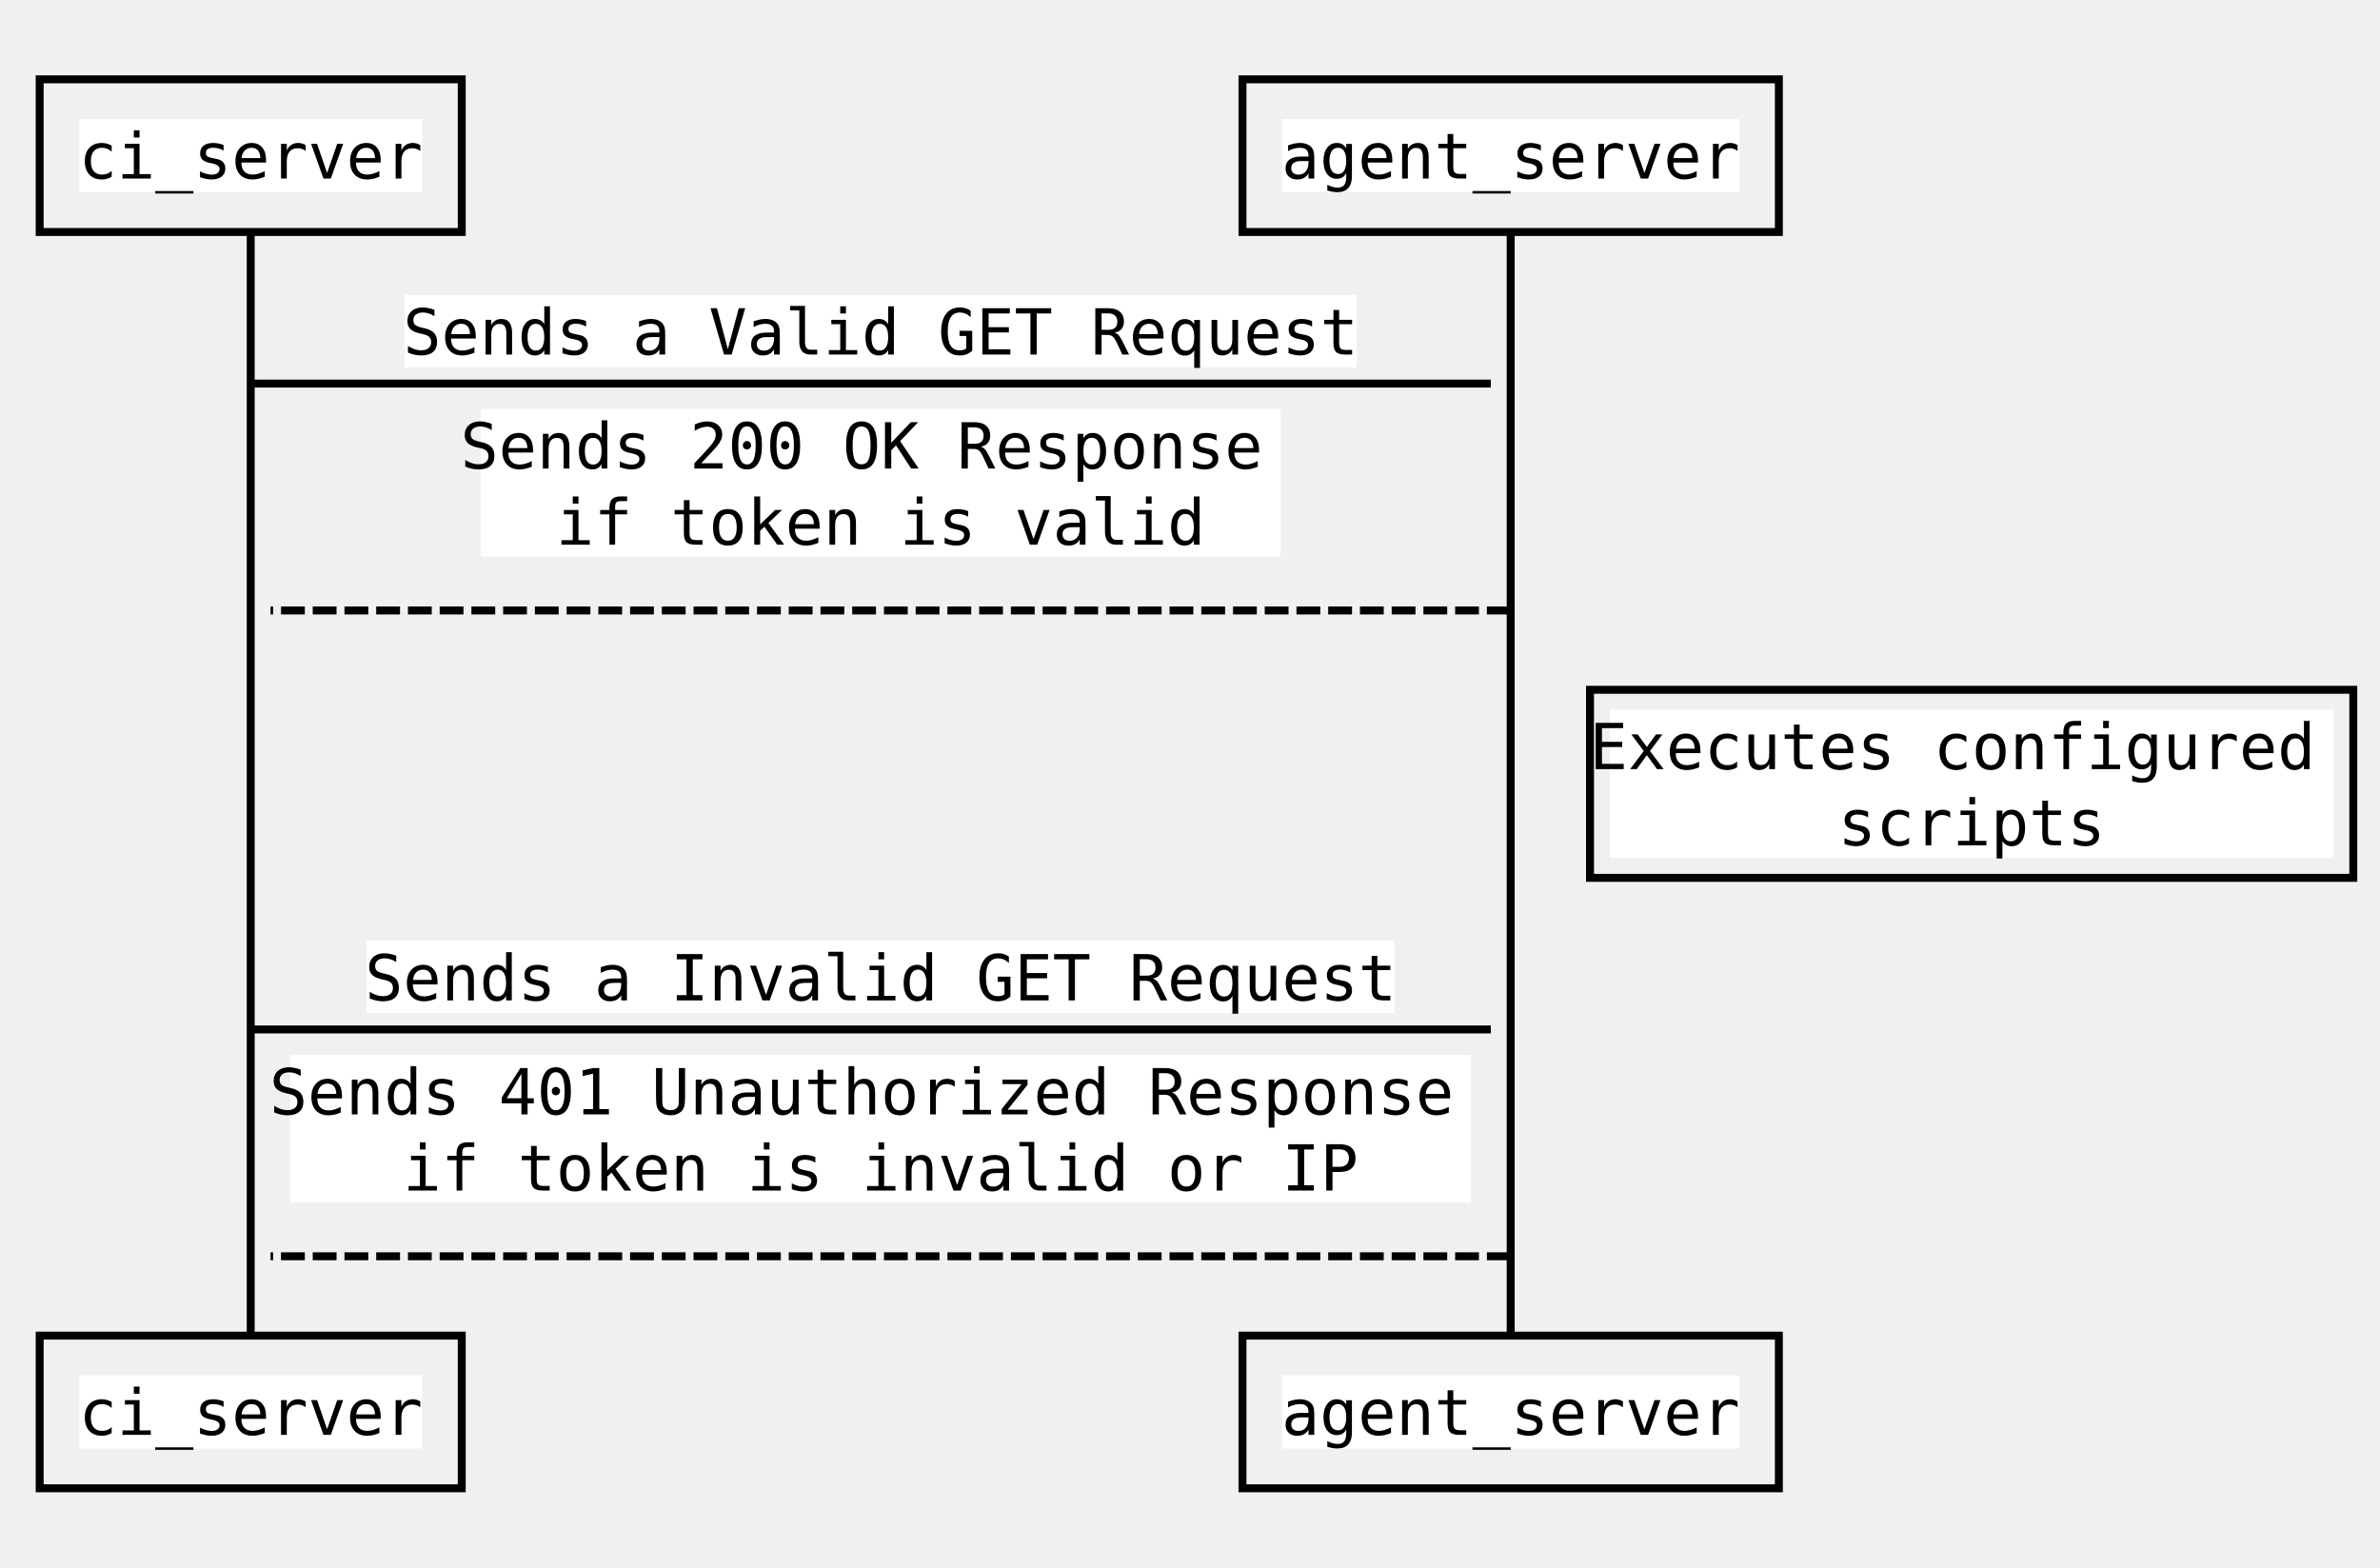
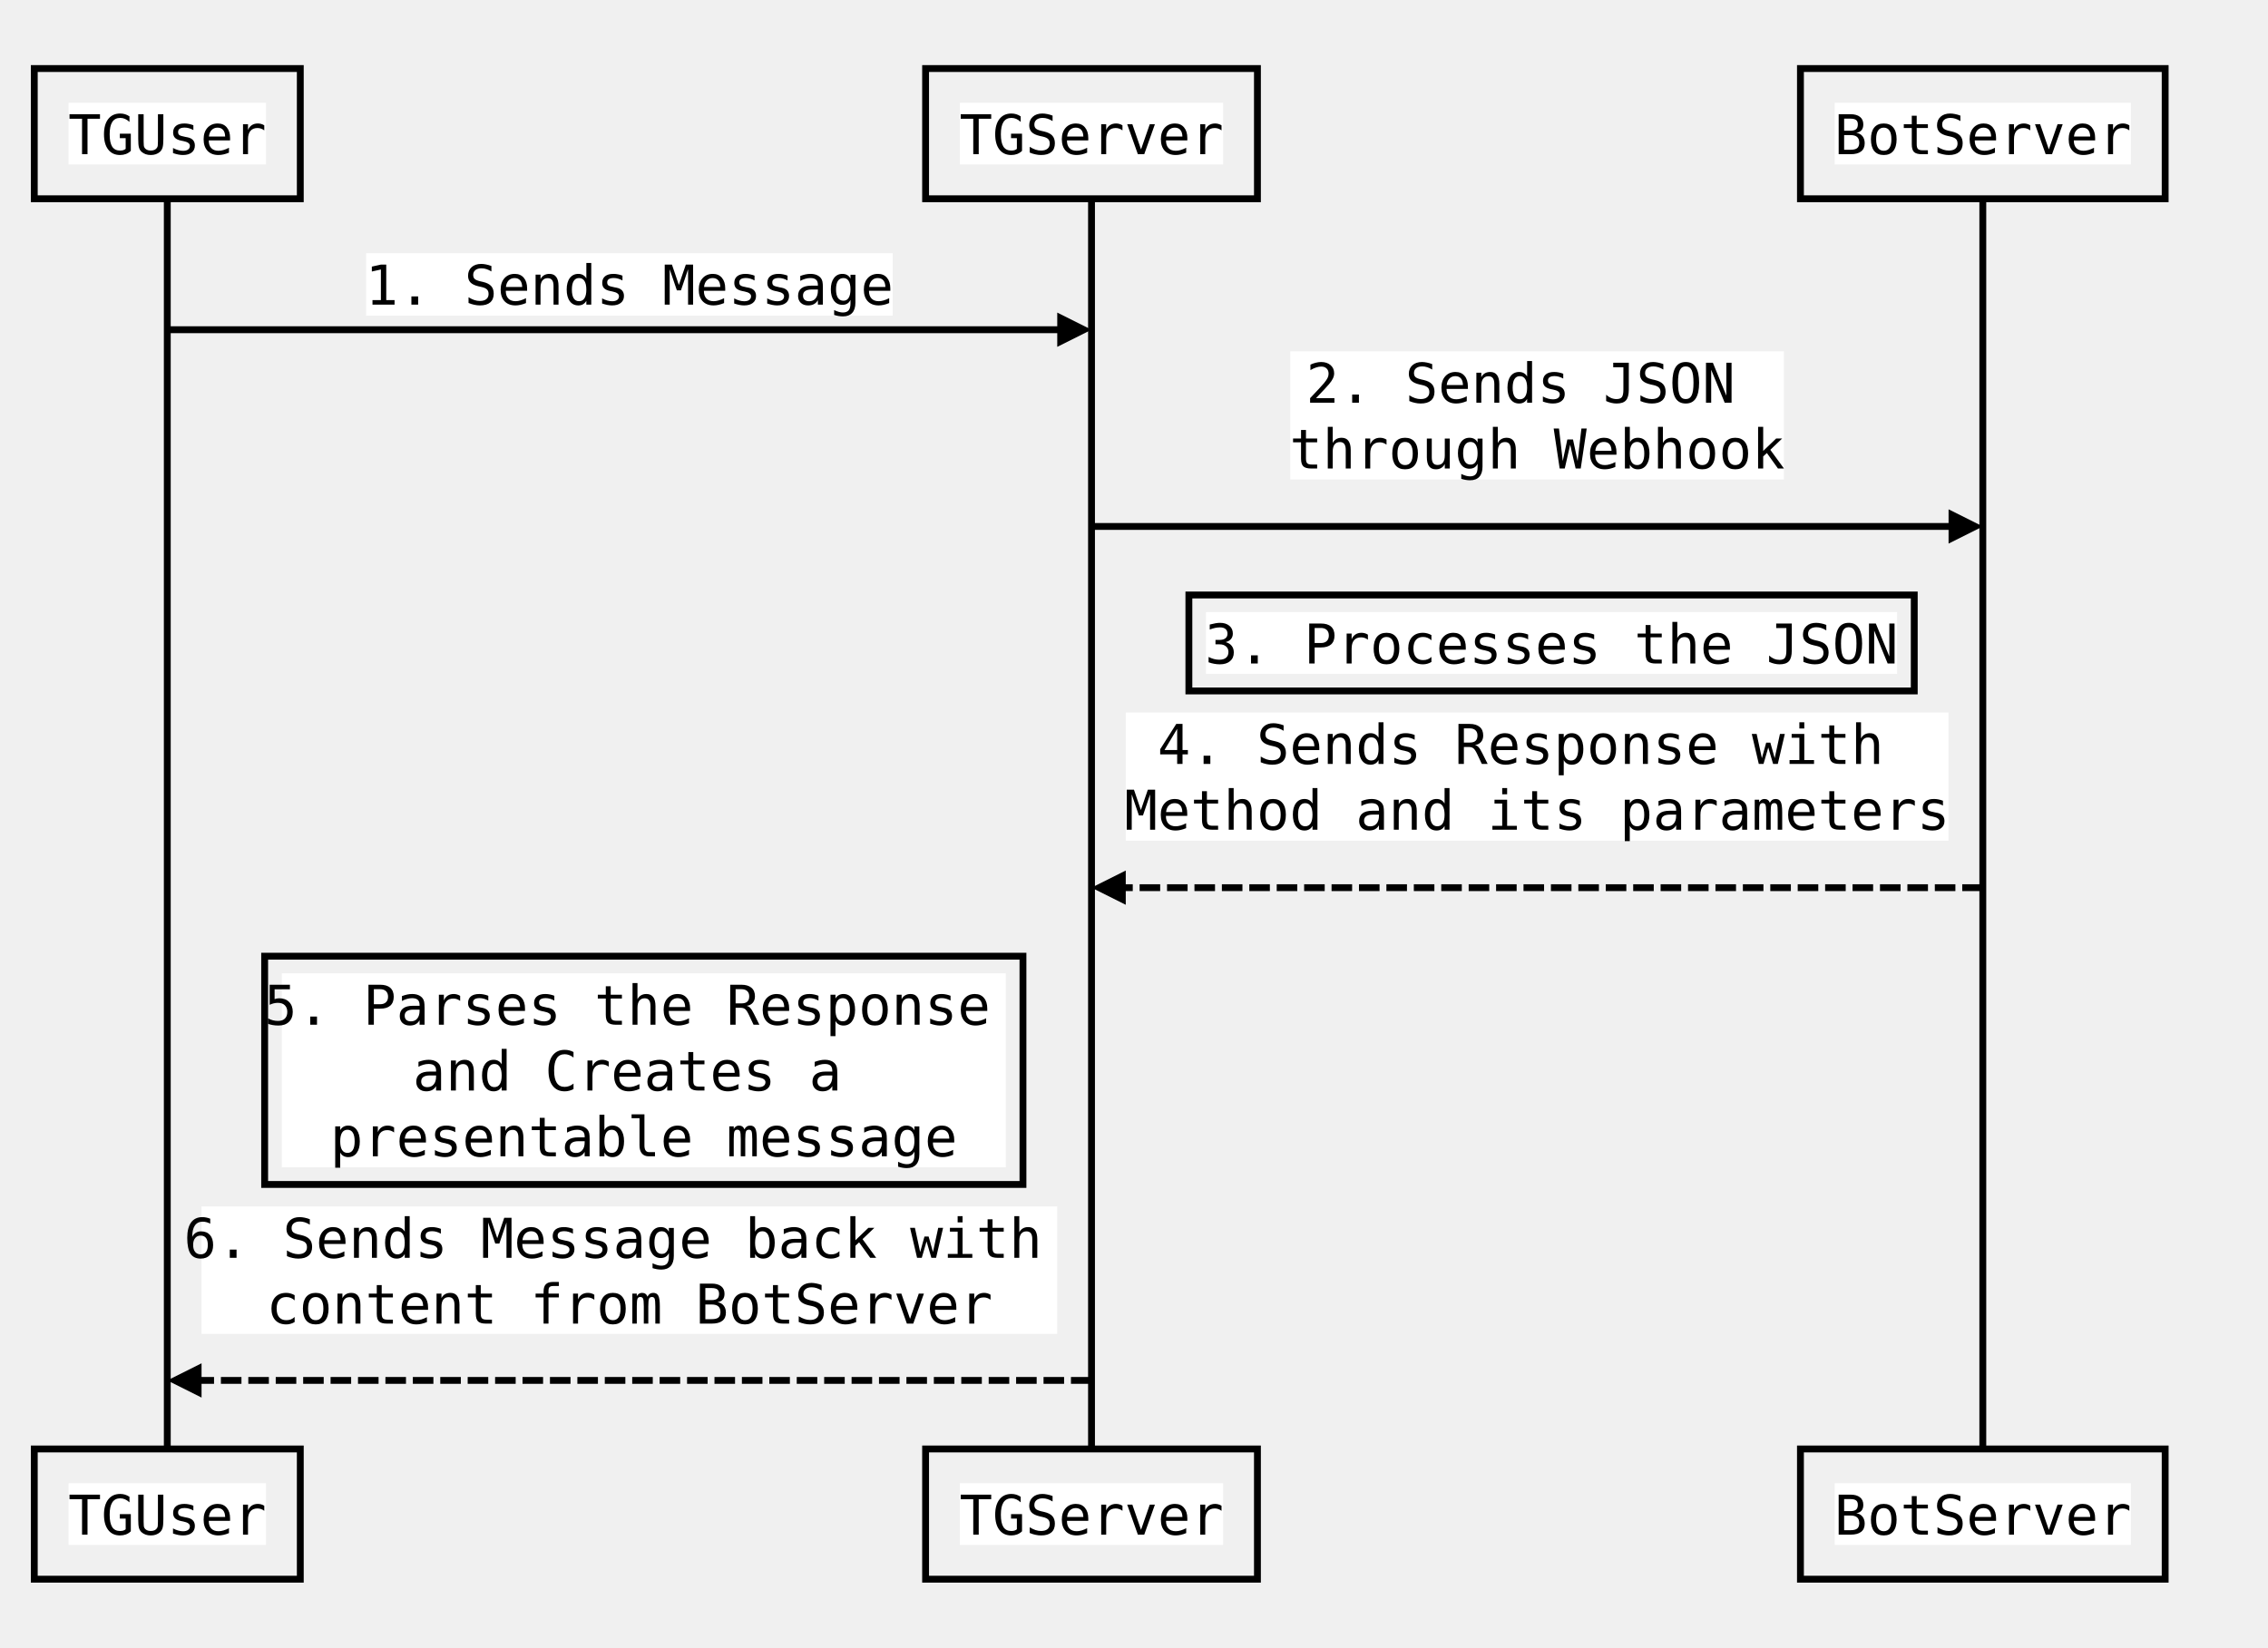
- <svg xmlns="http://www.w3.org/2000/svg" xmlns:xlink="http://www.w3.org/1999/xlink" height="395.188" version="1.1" width="600" style="overflow: hidden; position: relative; top: -0.484px; background-color: white">
+ <svg xmlns="http://www.w3.org/2000/svg" xmlns:xlink="http://www.w3.org/1999/xlink" height="480.828" version="1.1" width="661.68" style="overflow: hidden; position: relative;">
  <defs style="-webkit-tap-highlight-color: rgba(0, 0, 0, 0);">
-     <marker id="raphael-marker-endblock55-objnl45e" markerHeight="5" markerWidth="5" orient="auto" refX="2.5" refY="2.5" style="-webkit-tap-highlight-color: rgba(0, 0, 0, 0);">
+     <path stroke-linecap="round" d="M5,0 0,2.5 5,5z" id="raphael-marker-block" style="-webkit-tap-highlight-color: rgba(0, 0, 0, 0);" />
+     <marker id="raphael-marker-endblock55-objxuicv" markerHeight="5" markerWidth="5" orient="auto" refX="2.5" refY="2.5" style="-webkit-tap-highlight-color: rgba(0, 0, 0, 0);">
      <use xlink:href="#raphael-marker-block" transform="rotate(180 2.5 2.5) scale(1,1)" stroke-width="1" fill="#000" stroke="none" style="-webkit-tap-highlight-color: rgba(0, 0, 0, 0);">
            </use>
    </marker>
-     <marker id="raphael-marker-endblock55-objc4nxd" markerHeight="5" markerWidth="5" orient="auto" refX="2.5" refY="2.5" style="-webkit-tap-highlight-color: rgba(0, 0, 0, 0);">
+     <marker id="raphael-marker-endblock55-objxrxz5" markerHeight="5" markerWidth="5" orient="auto" refX="2.5" refY="2.5" style="-webkit-tap-highlight-color: rgba(0, 0, 0, 0);">
      <use xlink:href="#raphael-marker-block" transform="rotate(180 2.5 2.5) scale(1,1)" stroke-width="1" fill="#000" stroke="none" style="-webkit-tap-highlight-color: rgba(0, 0, 0, 0);">
            </use>
    </marker>
-     <marker id="raphael-marker-endblock55-obj5b9dn" markerHeight="5" markerWidth="5" orient="auto" refX="2.5" refY="2.5" style="-webkit-tap-highlight-color: rgba(0, 0, 0, 0);">
+     <marker id="raphael-marker-endblock55-objeu9x1" markerHeight="5" markerWidth="5" orient="auto" refX="2.5" refY="2.5" style="-webkit-tap-highlight-color: rgba(0, 0, 0, 0);">
      <use xlink:href="#raphael-marker-block" transform="rotate(180 2.5 2.5) scale(1,1)" stroke-width="1" fill="#000" stroke="none" style="-webkit-tap-highlight-color: rgba(0, 0, 0, 0);">
            </use>
    </marker>
-     <marker id="raphael-marker-endblock55-objq7ri4" markerHeight="5" markerWidth="5" orient="auto" refX="2.5" refY="2.5" style="-webkit-tap-highlight-color: rgba(0, 0, 0, 0);">
+     <marker id="raphael-marker-endblock55-objaos7n" markerHeight="5" markerWidth="5" orient="auto" refX="2.5" refY="2.5" style="-webkit-tap-highlight-color: rgba(0, 0, 0, 0);">
      <use xlink:href="#raphael-marker-block" transform="rotate(180 2.5 2.5) scale(1,1)" stroke-width="1" fill="#000" stroke="none" style="-webkit-tap-highlight-color: rgba(0, 0, 0, 0);">
            </use>
    </marker>
  </defs>
-   <rect x="10" y="20" width="106.406" height="38.484" rx="0" ry="0" fill="none" stroke="#000000" stroke-width="2" style="-webkit-tap-highlight-color: rgba(0, 0, 0, 0);">
+   <rect x="10" y="20" width="77.609" height="38" rx="0" ry="0" fill="none" stroke="#000000" stroke-width="2" style="-webkit-tap-highlight-color: rgba(0, 0, 0, 0);">
    </rect>
-   <rect x="19.984" y="30" width="86.406" height="18.484" rx="0" ry="0" fill="#ffffff" stroke="none" style="-webkit-tap-highlight-color: rgba(0, 0, 0, 0);">
+   <rect x="20" y="30" width="57.609" height="18" rx="0" ry="0" fill="#ffffff" stroke="none" style="-webkit-tap-highlight-color: rgba(0, 0, 0, 0);">
    </rect>
-   <text x="63.203" y="39.242" text-anchor="middle" font-family="Andale Mono, monospace" font-size="16px" stroke="none" fill="#000000" style="-webkit-tap-highlight-color: rgba(0, 0, 0, 0); text-anchor: middle; font-family: &quot;Andale Mono&quot;, monospace; font-size: 16px;">
-     <tspan dy="5.766" style="-webkit-tap-highlight-color: rgba(0, 0, 0, 0);">ci_server</tspan>
+   <text x="48.805" y="39" text-anchor="middle" font-family="Andale Mono, monospace" font-size="16px" stroke="none" fill="#000000" style="-webkit-tap-highlight-color: rgba(0, 0, 0, 0); text-anchor: middle; font-family: &quot;Andale Mono&quot;, monospace; font-size: 16px;">
+     <tspan dy="6" style="-webkit-tap-highlight-color: rgba(0, 0, 0, 0);">TGUser</tspan>
  </text>
-   <rect x="10" y="336.703" width="106.406" height="38.484" rx="0" ry="0" fill="none" stroke="#000000" stroke-width="2" style="-webkit-tap-highlight-color: rgba(0, 0, 0, 0);">
+   <rect x="10" y="422.828" width="77.609" height="38" rx="0" ry="0" fill="none" stroke="#000000" stroke-width="2" style="-webkit-tap-highlight-color: rgba(0, 0, 0, 0);">
    </rect>
-   <rect x="19.984" y="346.703" width="86.406" height="18.484" rx="0" ry="0" fill="#ffffff" stroke="none" style="-webkit-tap-highlight-color: rgba(0, 0, 0, 0);">
+   <rect x="20" y="432.828" width="57.609" height="18" rx="0" ry="0" fill="#ffffff" stroke="none" style="-webkit-tap-highlight-color: rgba(0, 0, 0, 0);">
    </rect>
-   <text x="63.203" y="355.945" text-anchor="middle" font-family="Andale Mono, monospace" font-size="16px" stroke="none" fill="#000000" style="-webkit-tap-highlight-color: rgba(0, 0, 0, 0); text-anchor: middle; font-family: &quot;Andale Mono&quot;, monospace; font-size: 16px;">
-     <tspan dy="5.766" style="-webkit-tap-highlight-color: rgba(0, 0, 0, 0);">ci_server</tspan>
+   <text x="48.805" y="441.828" text-anchor="middle" font-family="Andale Mono, monospace" font-size="16px" stroke="none" fill="#000000" style="-webkit-tap-highlight-color: rgba(0, 0, 0, 0); text-anchor: middle; font-family: &quot;Andale Mono&quot;, monospace; font-size: 16px;">
+     <tspan dy="6" style="-webkit-tap-highlight-color: rgba(0, 0, 0, 0);">TGUser</tspan>
  </text>
-   <path fill="none" stroke="#000000" d="M63.203,58.484L63.203,336.703" stroke-width="2" style="-webkit-tap-highlight-color: rgba(0, 0, 0, 0);">
+   <path fill="none" stroke="#000000" d="M48.805,58L48.805,422.828" stroke-width="2" style="-webkit-tap-highlight-color: rgba(0, 0, 0, 0);">
    </path>
-   <rect x="313.234" y="20" width="135.219" height="38.484" rx="0" ry="0" fill="none" stroke="#000000" stroke-width="2" style="-webkit-tap-highlight-color: rgba(0, 0, 0, 0);">
+   <rect x="270.039" y="20" width="96.812" height="38" rx="0" ry="0" fill="none" stroke="#000000" stroke-width="2" style="-webkit-tap-highlight-color: rgba(0, 0, 0, 0);">
    </rect>
-   <rect x="323.234" y="30" width="115.219" height="18.484" rx="0" ry="0" fill="#ffffff" stroke="none" style="-webkit-tap-highlight-color: rgba(0, 0, 0, 0);">
+   <rect x="280.031" y="30" width="76.812" height="18" rx="0" ry="0" fill="#ffffff" stroke="none" style="-webkit-tap-highlight-color: rgba(0, 0, 0, 0);">
    </rect>
-   <text x="380.844" y="39.242" text-anchor="middle" font-family="Andale Mono, monospace" font-size="16px" stroke="none" fill="#000000" style="-webkit-tap-highlight-color: rgba(0, 0, 0, 0); text-anchor: middle; font-family: &quot;Andale Mono&quot;, monospace; font-size: 16px;">
-     <tspan dy="5.766" style="-webkit-tap-highlight-color: rgba(0, 0, 0, 0);">agent_server</tspan>
+   <text x="318.445" y="39" text-anchor="middle" font-family="Andale Mono, monospace" font-size="16px" stroke="none" fill="#000000" style="-webkit-tap-highlight-color: rgba(0, 0, 0, 0); text-anchor: middle; font-family: &quot;Andale Mono&quot;, monospace; font-size: 16px;">
+     <tspan dy="6" style="-webkit-tap-highlight-color: rgba(0, 0, 0, 0);">TGServer</tspan>
  </text>
-   <rect x="313.234" y="336.703" width="135.219" height="38.484" rx="0" ry="0" fill="none" stroke="#000000" stroke-width="2" style="-webkit-tap-highlight-color: rgba(0, 0, 0, 0);">
+   <rect x="270.039" y="422.828" width="96.812" height="38" rx="0" ry="0" fill="none" stroke="#000000" stroke-width="2" style="-webkit-tap-highlight-color: rgba(0, 0, 0, 0);">
    </rect>
-   <rect x="323.234" y="346.703" width="115.219" height="18.484" rx="0" ry="0" fill="#ffffff" stroke="none" style="-webkit-tap-highlight-color: rgba(0, 0, 0, 0);">
+   <rect x="280.031" y="432.828" width="76.812" height="18" rx="0" ry="0" fill="#ffffff" stroke="none" style="-webkit-tap-highlight-color: rgba(0, 0, 0, 0);">
    </rect>
-   <text x="380.844" y="355.945" text-anchor="middle" font-family="Andale Mono, monospace" font-size="16px" stroke="none" fill="#000000" style="-webkit-tap-highlight-color: rgba(0, 0, 0, 0); text-anchor: middle; font-family: &quot;Andale Mono&quot;, monospace; font-size: 16px;">
-     <tspan dy="5.766" style="-webkit-tap-highlight-color: rgba(0, 0, 0, 0);">agent_server</tspan>
+   <text x="318.445" y="441.828" text-anchor="middle" font-family="Andale Mono, monospace" font-size="16px" stroke="none" fill="#000000" style="-webkit-tap-highlight-color: rgba(0, 0, 0, 0); text-anchor: middle; font-family: &quot;Andale Mono&quot;, monospace; font-size: 16px;">
+     <tspan dy="6" style="-webkit-tap-highlight-color: rgba(0, 0, 0, 0);">TGServer</tspan>
  </text>
-   <path fill="none" stroke="#000000" d="M380.844,58.484L380.844,336.703" stroke-width="2" style="-webkit-tap-highlight-color: rgba(0, 0, 0, 0);">
+   <path fill="none" stroke="#000000" d="M318.445,58L318.445,422.828" stroke-width="2" style="-webkit-tap-highlight-color: rgba(0, 0, 0, 0);">
    </path>
-   <rect x="102" y="74.375" width="240.031" height="18.219" rx="0" ry="0" fill="#ffffff" stroke="none" style="-webkit-tap-highlight-color: rgba(0, 0, 0, 0);">
+   <rect x="525.273" y="20" width="106.406" height="38" rx="0" ry="0" fill="none" stroke="#000000" stroke-width="2" style="-webkit-tap-highlight-color: rgba(0, 0, 0, 0);">
    </rect>
-   <text x="222.023" y="83.484" text-anchor="middle" font-family="Andale Mono, monospace" font-size="16px" stroke="none" fill="#000000" style="-webkit-tap-highlight-color: rgba(0, 0, 0, 0); text-anchor: middle; font-family: &quot;Andale Mono&quot;, monospace; font-size: 16px;">
-     <tspan dy="5.891" style="-webkit-tap-highlight-color: rgba(0, 0, 0, 0);">Sends a Valid GET Request</tspan>
+   <rect x="535.266" y="30" width="86.406" height="18" rx="0" ry="0" fill="#ffffff" stroke="none" style="-webkit-tap-highlight-color: rgba(0, 0, 0, 0);">
+     </rect>
+   <text x="578.477" y="39" text-anchor="middle" font-family="Andale Mono, monospace" font-size="16px" stroke="none" fill="#000000" style="-webkit-tap-highlight-color: rgba(0, 0, 0, 0); text-anchor: middle; font-family: &quot;Andale Mono&quot;, monospace; font-size: 16px;">
+     <tspan dy="6" style="-webkit-tap-highlight-color: rgba(0, 0, 0, 0);">BotServer</tspan>
  </text>
-   <path fill="none" stroke="#000000" d="M63.203,96.703C63.203,96.703,335.372,96.703,375.838,96.703" stroke-width="2" marker-end="url(#raphael-marker-endblock55-objnl45e)" stroke-dasharray="none" style="-webkit-tap-highlight-color: rgba(0, 0, 0, 0);">
+   <rect x="525.273" y="422.828" width="106.406" height="38" rx="0" ry="0" fill="none" stroke="#000000" stroke-width="2" style="-webkit-tap-highlight-color: rgba(0, 0, 0, 0);">
+     </rect>
+   <rect x="535.266" y="432.828" width="86.406" height="18" rx="0" ry="0" fill="#ffffff" stroke="none" style="-webkit-tap-highlight-color: rgba(0, 0, 0, 0);">
+     </rect>
+   <text x="578.477" y="441.828" text-anchor="middle" font-family="Andale Mono, monospace" font-size="16px" stroke="none" fill="#000000" style="-webkit-tap-highlight-color: rgba(0, 0, 0, 0); text-anchor: middle; font-family: &quot;Andale Mono&quot;, monospace; font-size: 16px;">
+     <tspan dy="6" style="-webkit-tap-highlight-color: rgba(0, 0, 0, 0);">BotServer</tspan>
+   </text>
+   <path fill="none" stroke="#000000" d="M578.477,58L578.477,422.828" stroke-width="2" style="-webkit-tap-highlight-color: rgba(0, 0, 0, 0);">
    </path>
-   <rect x="121.203" y="103.109" width="201.625" height="37.188" rx="0" ry="0" fill="#ffffff" stroke="none" style="-webkit-tap-highlight-color: rgba(0, 0, 0, 0);">
+   <rect x="106.812" y="73.891" width="153.625" height="18.219" rx="0" ry="0" fill="#ffffff" stroke="none" style="-webkit-tap-highlight-color: rgba(0, 0, 0, 0);">
    </rect>
-   <text x="222.023" y="121.703" text-anchor="middle" font-family="Andale Mono, monospace" font-size="16px" stroke="none" fill="#000000" style="-webkit-tap-highlight-color: rgba(0, 0, 0, 0); text-anchor: middle; font-family: &quot;Andale Mono&quot;, monospace; font-size: 16px;">
-     <tspan dy="-3.594" style="-webkit-tap-highlight-color: rgba(0, 0, 0, 0);">Sends 200 OK Response</tspan>
-     <tspan dy="19.2" x="222.023" style="-webkit-tap-highlight-color: rgba(0, 0, 0, 0);">if token is valid</tspan>
+   <text x="183.625" y="83" text-anchor="middle" font-family="Andale Mono, monospace" font-size="16px" stroke="none" fill="#000000" style="-webkit-tap-highlight-color: rgba(0, 0, 0, 0); text-anchor: middle; font-family: &quot;Andale Mono&quot;, monospace; font-size: 16px;">
+     <tspan dy="5.891" style="-webkit-tap-highlight-color: rgba(0, 0, 0, 0);">1. Sends Message</tspan>
  </text>
-   <path fill="none" stroke="#000000" d="M380.844,153.891C380.844,153.891,108.675,153.891,68.208,153.891" stroke-width="2" marker-end="url(#raphael-marker-endblock55-objc4nxd)" stroke-dasharray="6,2" style="-webkit-tap-highlight-color: rgba(0, 0, 0, 0);">
+   <path fill="none" stroke="#000000" d="M48.805,96.219C48.805,96.219,276.627,96.219,313.447,96.219" stroke-width="2" marker-end="url(#raphael-marker-endblock55-objxuicv)" stroke-dasharray="none" style="-webkit-tap-highlight-color: rgba(0, 0, 0, 0);">
    </path>
-   <rect x="400.844" y="173.891" width="192.422" height="47.406" rx="0" ry="0" fill="none" stroke="#000000" stroke-width="2" style="-webkit-tap-highlight-color: rgba(0, 0, 0, 0);">
+   <rect x="376.438" y="102.516" width="144.016" height="37.406" rx="0" ry="0" fill="#ffffff" stroke="none" style="-webkit-tap-highlight-color: rgba(0, 0, 0, 0);">
    </rect>
-   <rect x="405.828" y="178.891" width="182.422" height="37.406" rx="0" ry="0" fill="#ffffff" stroke="none" style="-webkit-tap-highlight-color: rgba(0, 0, 0, 0);">
+   <text x="448.461" y="121.219" text-anchor="middle" font-family="Andale Mono, monospace" font-size="16px" stroke="none" fill="#000000" style="-webkit-tap-highlight-color: rgba(0, 0, 0, 0); text-anchor: middle; font-family: &quot;Andale Mono&quot;, monospace; font-size: 16px;">
+     <tspan dy="-3.703" style="-webkit-tap-highlight-color: rgba(0, 0, 0, 0);">2. Sends JSON</tspan>
+     <tspan dy="19.2" x="448.461" style="-webkit-tap-highlight-color: rgba(0, 0, 0, 0);">through Webhook</tspan>
+   </text>
+   <path fill="none" stroke="#000000" d="M318.445,153.625C318.445,153.625,537.448,153.625,573.486,153.625" stroke-width="2" marker-end="url(#raphael-marker-endblock55-objxrxz5)" stroke-dasharray="none" style="-webkit-tap-highlight-color: rgba(0, 0, 0, 0);">
+     </path>
+   <rect x="346.852" y="173.625" width="211.625" height="28" rx="0" ry="0" fill="none" stroke="#000000" stroke-width="2" style="-webkit-tap-highlight-color: rgba(0, 0, 0, 0);">
    </rect>
-   <text x="497.055" y="197.594" text-anchor="middle" font-family="Andale Mono, monospace" font-size="16px" stroke="none" fill="#000000" style="-webkit-tap-highlight-color: rgba(0, 0, 0, 0); text-anchor: middle; font-family: &quot;Andale Mono&quot;, monospace; font-size: 16px;">
-     <tspan dy="-3.703" style="-webkit-tap-highlight-color: rgba(0, 0, 0, 0);">Executes configured</tspan>
-     <tspan dy="19.2" x="497.055" style="-webkit-tap-highlight-color: rgba(0, 0, 0, 0);">scripts</tspan>
+   <rect x="351.844" y="178.625" width="201.625" height="18" rx="0" ry="0" fill="#ffffff" stroke="none" style="-webkit-tap-highlight-color: rgba(0, 0, 0, 0);">
+     </rect>
+   <text x="452.664" y="187.625" text-anchor="middle" font-family="Andale Mono, monospace" font-size="16px" stroke="none" fill="#000000" style="-webkit-tap-highlight-color: rgba(0, 0, 0, 0); text-anchor: middle; font-family: &quot;Andale Mono&quot;, monospace; font-size: 16px;">
+     <tspan dy="6" style="-webkit-tap-highlight-color: rgba(0, 0, 0, 0);">3. Processes the JSON</tspan>
  </text>
-   <rect x="92.391" y="237.188" width="259.234" height="18.219" rx="0" ry="0" fill="#ffffff" stroke="none" style="-webkit-tap-highlight-color: rgba(0, 0, 0, 0);">
+   <rect x="328.438" y="207.922" width="240.031" height="37.406" rx="0" ry="0" fill="#ffffff" stroke="none" style="-webkit-tap-highlight-color: rgba(0, 0, 0, 0);">
    </rect>
-   <text x="222.023" y="246.297" text-anchor="middle" font-family="Andale Mono, monospace" font-size="16px" stroke="none" fill="#000000" style="-webkit-tap-highlight-color: rgba(0, 0, 0, 0); text-anchor: middle; font-family: &quot;Andale Mono&quot;, monospace; font-size: 16px;">
-     <tspan dy="5.891" style="-webkit-tap-highlight-color: rgba(0, 0, 0, 0);">Sends a Invalid GET Request</tspan>
+   <text x="448.461" y="226.625" text-anchor="middle" font-family="Andale Mono, monospace" font-size="16px" stroke="none" fill="#000000" style="-webkit-tap-highlight-color: rgba(0, 0, 0, 0); text-anchor: middle; font-family: &quot;Andale Mono&quot;, monospace; font-size: 16px;">
+     <tspan dy="-3.703" style="-webkit-tap-highlight-color: rgba(0, 0, 0, 0);">4. Sends Response with</tspan>
+     <tspan dy="19.2" x="448.461" style="-webkit-tap-highlight-color: rgba(0, 0, 0, 0);">Method and its parameters</tspan>
  </text>
-   <path fill="none" stroke="#000000" d="M63.203,259.516C63.203,259.516,335.372,259.516,375.838,259.516" stroke-width="2" marker-end="url(#raphael-marker-endblock55-obj5b9dn)" stroke-dasharray="none" style="-webkit-tap-highlight-color: rgba(0, 0, 0, 0);">
+   <path fill="none" stroke="#000000" d="M578.477,259.031C578.477,259.031,359.473,259.031,323.436,259.031" stroke-width="2" marker-end="url(#raphael-marker-endblock55-objeu9x1)" stroke-dasharray="6,2" style="-webkit-tap-highlight-color: rgba(0, 0, 0, 0);">
    </path>
-   <rect x="73.188" y="265.922" width="297.641" height="37.188" rx="0" ry="0" fill="#ffffff" stroke="none" style="-webkit-tap-highlight-color: rgba(0, 0, 0, 0);">
+   <rect x="77.211" y="279.031" width="221.234" height="66.609" rx="0" ry="0" fill="none" stroke="#000000" stroke-width="2" style="-webkit-tap-highlight-color: rgba(0, 0, 0, 0);">
    </rect>
-   <text x="222.023" y="284.516" text-anchor="middle" font-family="Andale Mono, monospace" font-size="16px" stroke="none" fill="#000000" style="-webkit-tap-highlight-color: rgba(0, 0, 0, 0); text-anchor: middle; font-family: &quot;Andale Mono&quot;, monospace; font-size: 16px;">
-     <tspan dy="-3.594" style="-webkit-tap-highlight-color: rgba(0, 0, 0, 0);">Sends 401 Unauthorized Response</tspan>
-     <tspan dy="19.2" x="222.023" style="-webkit-tap-highlight-color: rgba(0, 0, 0, 0);">if token is invalid or IP</tspan>
+   <rect x="82.203" y="284.031" width="211.234" height="56.609" rx="0" ry="0" fill="#ffffff" stroke="none" style="-webkit-tap-highlight-color: rgba(0, 0, 0, 0);">
+     </rect>
+   <text x="187.828" y="312.336" text-anchor="middle" font-family="Andale Mono, monospace" font-size="16px" stroke="none" fill="#000000" style="-webkit-tap-highlight-color: rgba(0, 0, 0, 0); text-anchor: middle; font-family: &quot;Andale Mono&quot;, monospace; font-size: 16px;">
+     <tspan dy="-13.305" style="-webkit-tap-highlight-color: rgba(0, 0, 0, 0);">5. Parses the Response</tspan>
+     <tspan dy="19.2" x="187.828" style="-webkit-tap-highlight-color: rgba(0, 0, 0, 0);">and Creates a</tspan>
+     <tspan dy="19.2" x="187.828" style="-webkit-tap-highlight-color: rgba(0, 0, 0, 0);">presentable message</tspan>
  </text>
-   <path fill="none" stroke="#000000" d="M380.844,316.703C380.844,316.703,108.675,316.703,68.208,316.703" stroke-width="2" marker-end="url(#raphael-marker-endblock55-objq7ri4)" stroke-dasharray="6,2" style="-webkit-tap-highlight-color: rgba(0, 0, 0, 0);">
+   <rect x="58.797" y="352.047" width="249.641" height="37.188" rx="0" ry="0" fill="#ffffff" stroke="none" style="-webkit-tap-highlight-color: rgba(0, 0, 0, 0);">
+     </rect>
+   <text x="183.625" y="370.641" text-anchor="middle" font-family="Andale Mono, monospace" font-size="16px" stroke="none" fill="#000000" style="-webkit-tap-highlight-color: rgba(0, 0, 0, 0); text-anchor: middle; font-family: &quot;Andale Mono&quot;, monospace; font-size: 16px;">
+     <tspan dy="-3.594" style="-webkit-tap-highlight-color: rgba(0, 0, 0, 0);">6. Sends Message back with</tspan>
+     <tspan dy="19.2" x="183.625" style="-webkit-tap-highlight-color: rgba(0, 0, 0, 0);">content from BotServer</tspan>
+   </text>
+   <path fill="none" stroke="#000000" d="M318.445,402.828C318.445,402.828,90.623,402.828,53.803,402.828" stroke-width="2" marker-end="url(#raphael-marker-endblock55-objaos7n)" stroke-dasharray="6,2" style="-webkit-tap-highlight-color: rgba(0, 0, 0, 0);">
    </path>
</svg>
